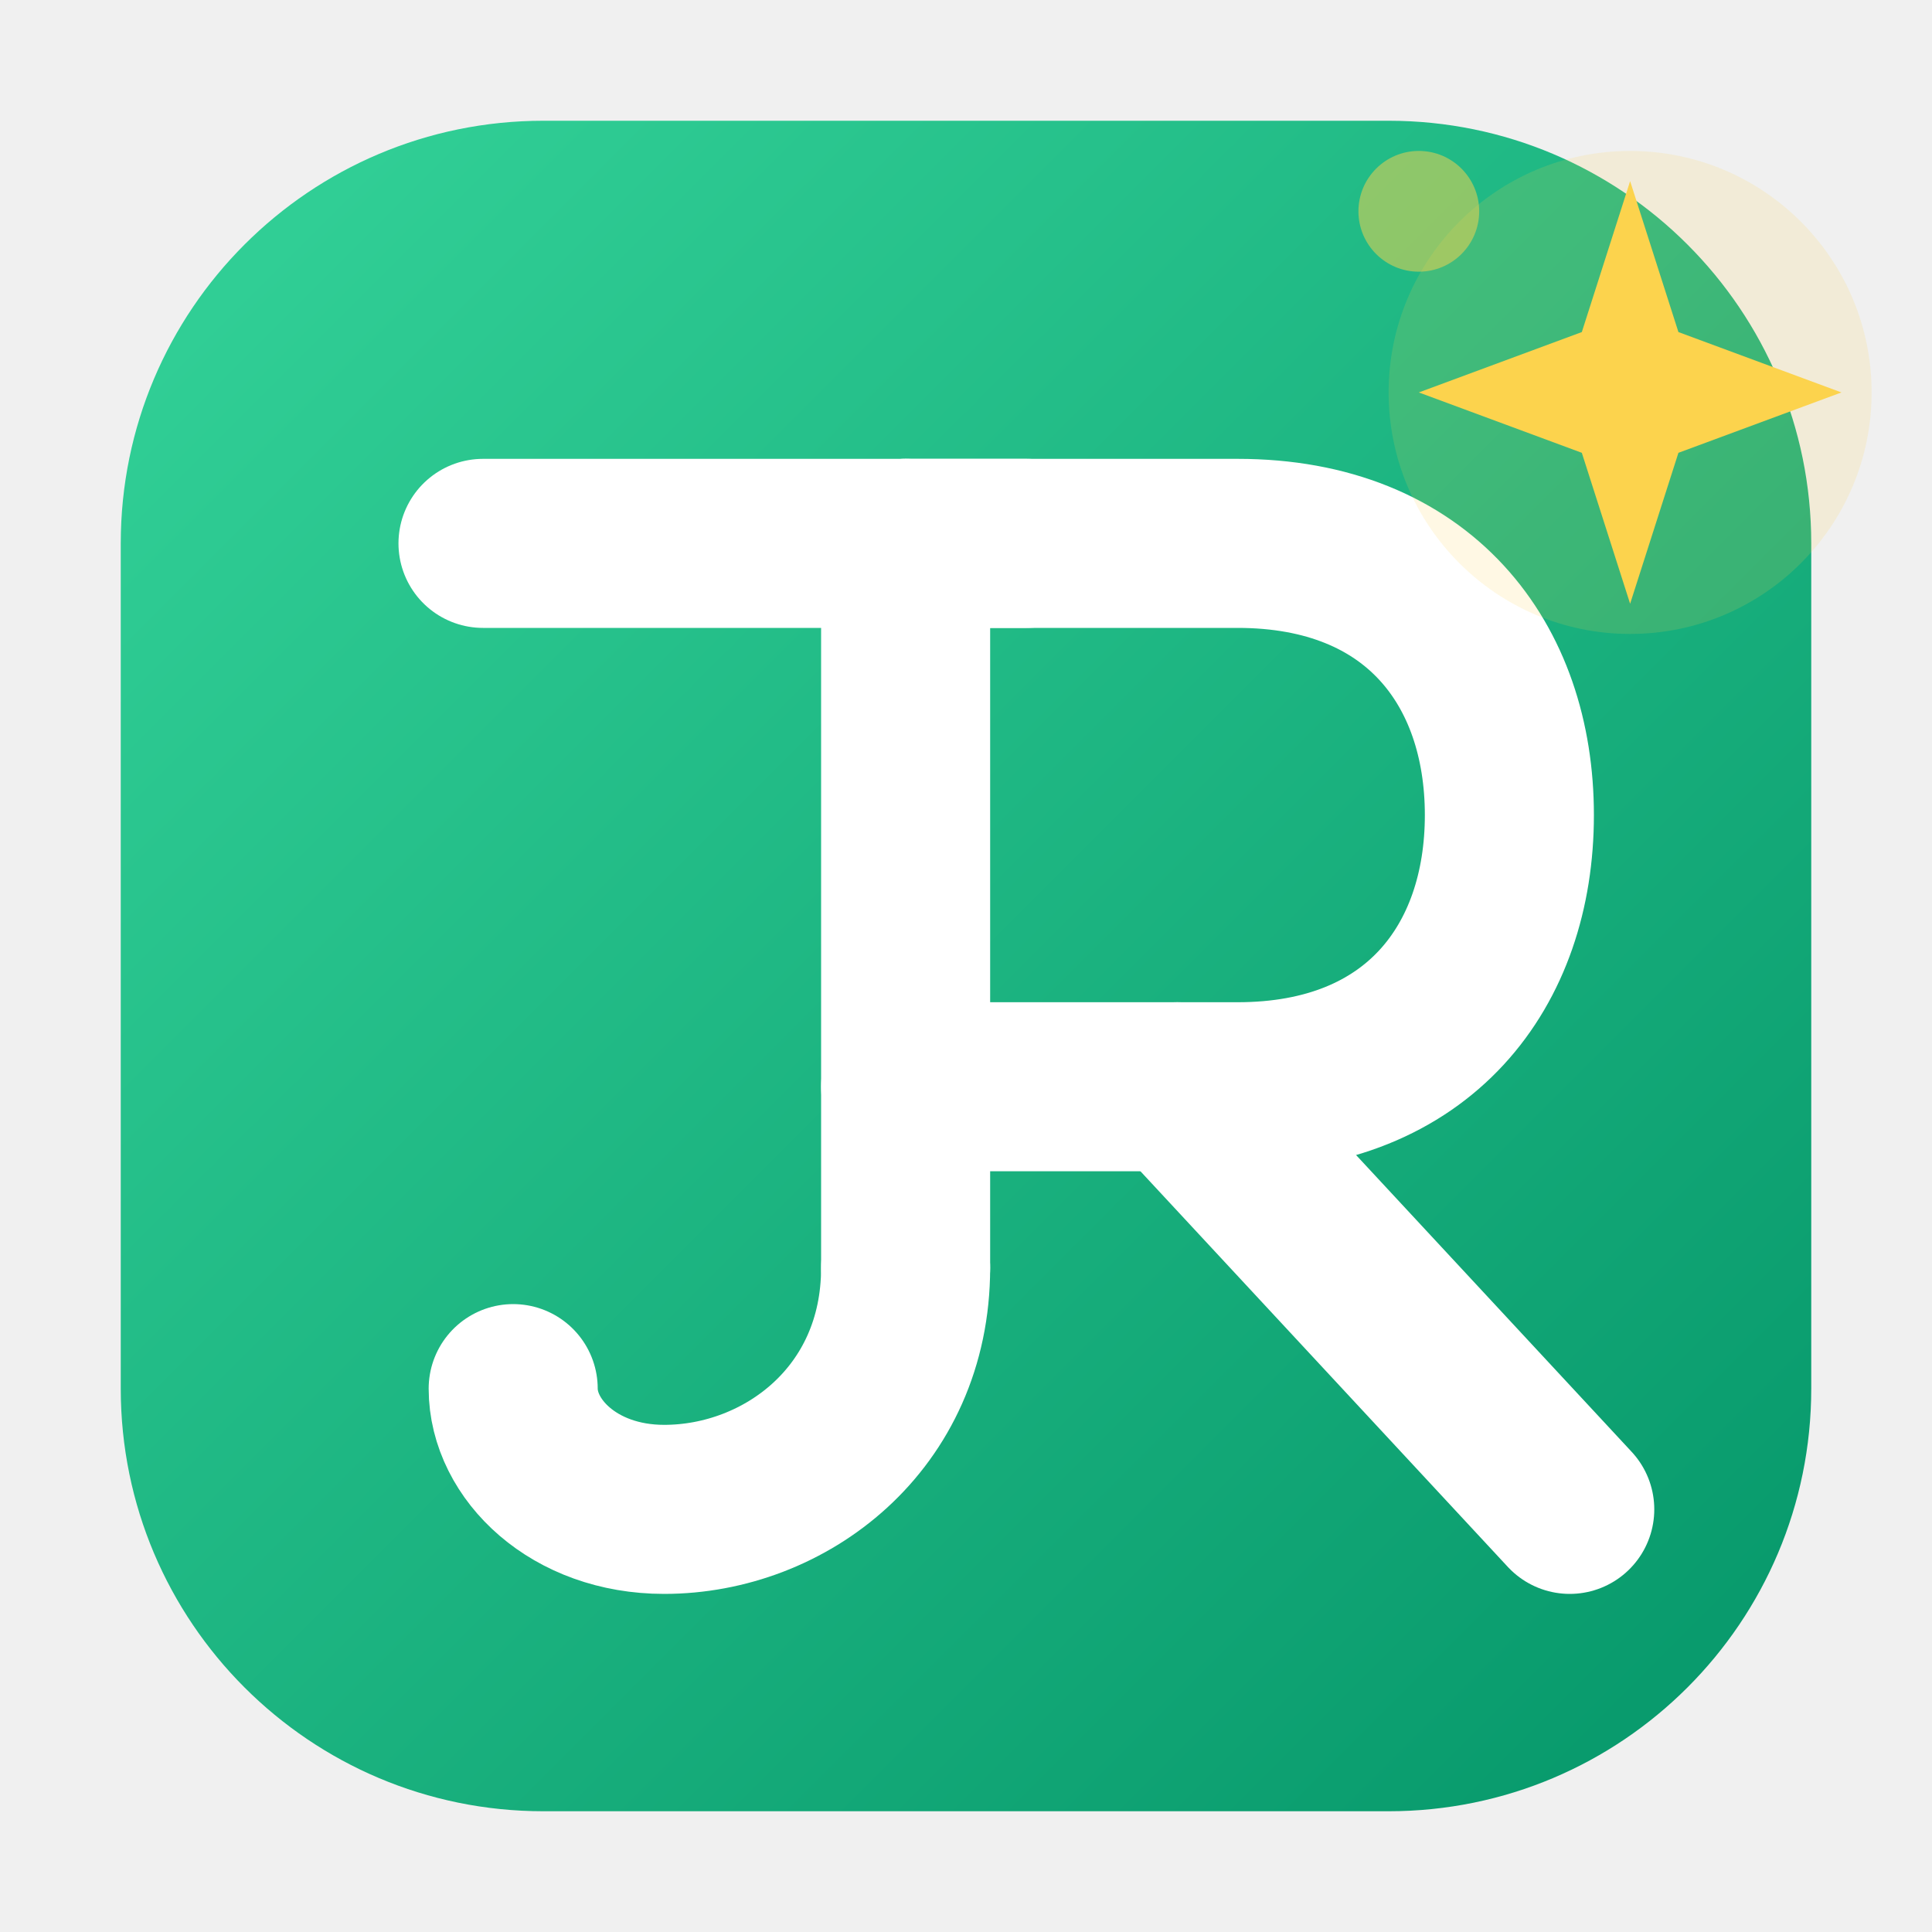
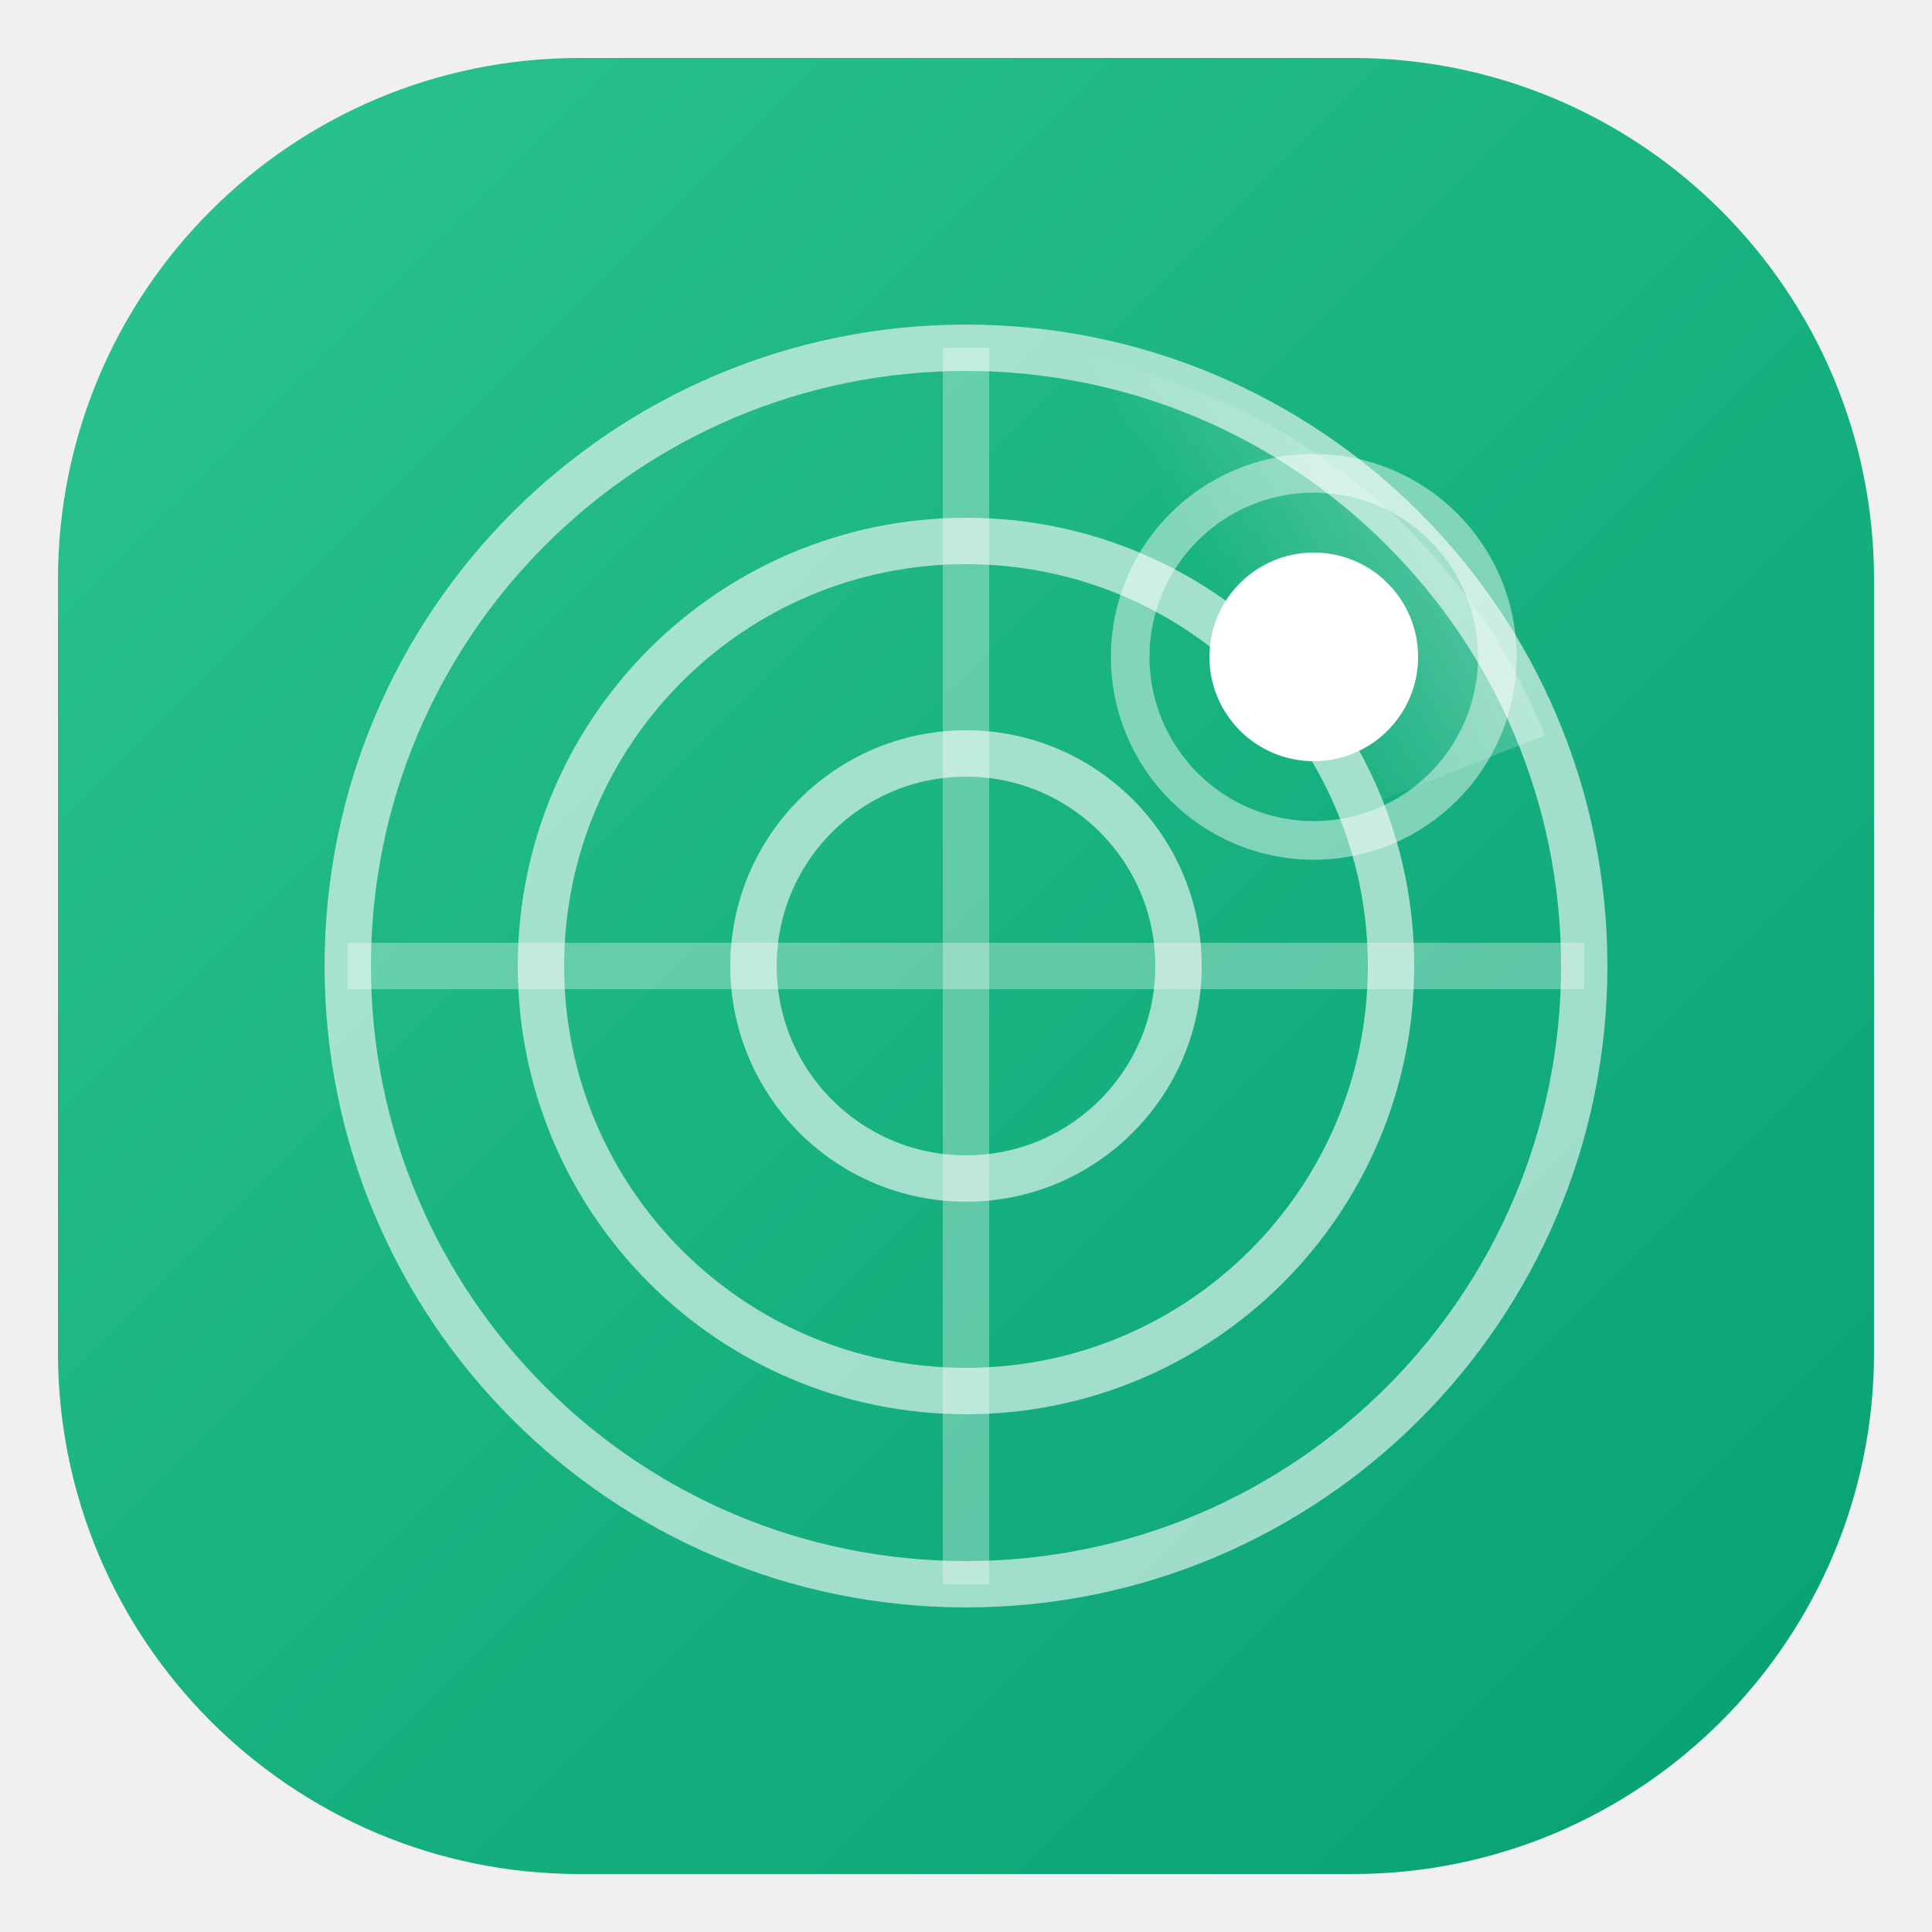
- <svg xmlns="http://www.w3.org/2000/svg" width="32" height="32" viewBox="0 0 32 32" fill="none">
+ <svg xmlns="http://www.w3.org/2000/svg" width="100" height="100" viewBox="0 0 100 100">
  <defs>
-     <linearGradient id="jade-v" x1="2" y1="2" x2="30" y2="30" gradientUnits="userSpaceOnUse">
-       <stop offset="0%" stop-color="#34D399" />
-       <stop offset="100%" stop-color="#059669" />
+     <linearGradient id="brBg" x1="0" y1="0" x2="1" y2="1">
+       <stop offset="0" stop-color="#2BC48E" />
+       <stop offset="1" stop-color="#06A074" />
+     </linearGradient>
+     <linearGradient id="brSweep" x1="0.5" y1="0.5" x2="1" y2="0.06">
+       <stop offset="0" stop-color="#ffffff" stop-opacity="0" />
+       <stop offset="1" stop-color="#ffffff" stop-opacity="0.42" />
    </linearGradient>
  </defs>
-   <rect x="2" y="2" width="28" height="28" rx="7" fill="url(#jade-v)" />
-   <g stroke="white" stroke-width="2.8" stroke-linecap="round" stroke-linejoin="round" fill="none">
-     <path d="M8 9H17" />
-     <path d="M15 9V21" />
-     <path d="M15 21C15 23.5 13 25 11 25C9.5 25 8.5 24 8.5 23" />
-     <path d="M15 9H20.5C23.5 9 25 11 25 13.5C25 16 23.5 18 20.5 18H15" />
-     <path d="M19.5 18L26 25" />
+   <rect x="3" y="3" width="94" height="94" rx="27" fill="url(#brBg)" />
+   <g transform="translate(50 50)" fill="none" stroke="#ffffff" stroke-width="2.4" stroke-opacity="0.6">
+     <circle r="11" />
+     <circle r="22" />
+     <circle r="32" />
+     <line x1="-32" y1="0" x2="32" y2="0" stroke-opacity="0.32" />
+     <line x1="0" y1="-32" x2="0" y2="32" stroke-opacity="0.32" />
  </g>
-   <circle cx="27" cy="6.5" r="4" fill="#FCD34D" opacity="0.15" />
-   <path d="M27 3L27.8 5.5L30.5 6.5L27.8 7.5L27 10L26.2 7.5L23.5 6.5L26.2 5.5Z" fill="#FCD34D" />
-   <circle cx="23.5" cy="3.5" r="1" fill="#FCD34D" opacity="0.5" />
+   <path d="M50 50 L50 18 A32 32 0 0 1 78 34 Z" fill="url(#brSweep)" transform="rotate(8 50 50)" />
+   <circle cx="68" cy="34" r="5.4" fill="#ffffff" />
+   <circle cx="68" cy="34" r="9.5" fill="none" stroke="#ffffff" stroke-width="2" stroke-opacity="0.45" />
</svg>
